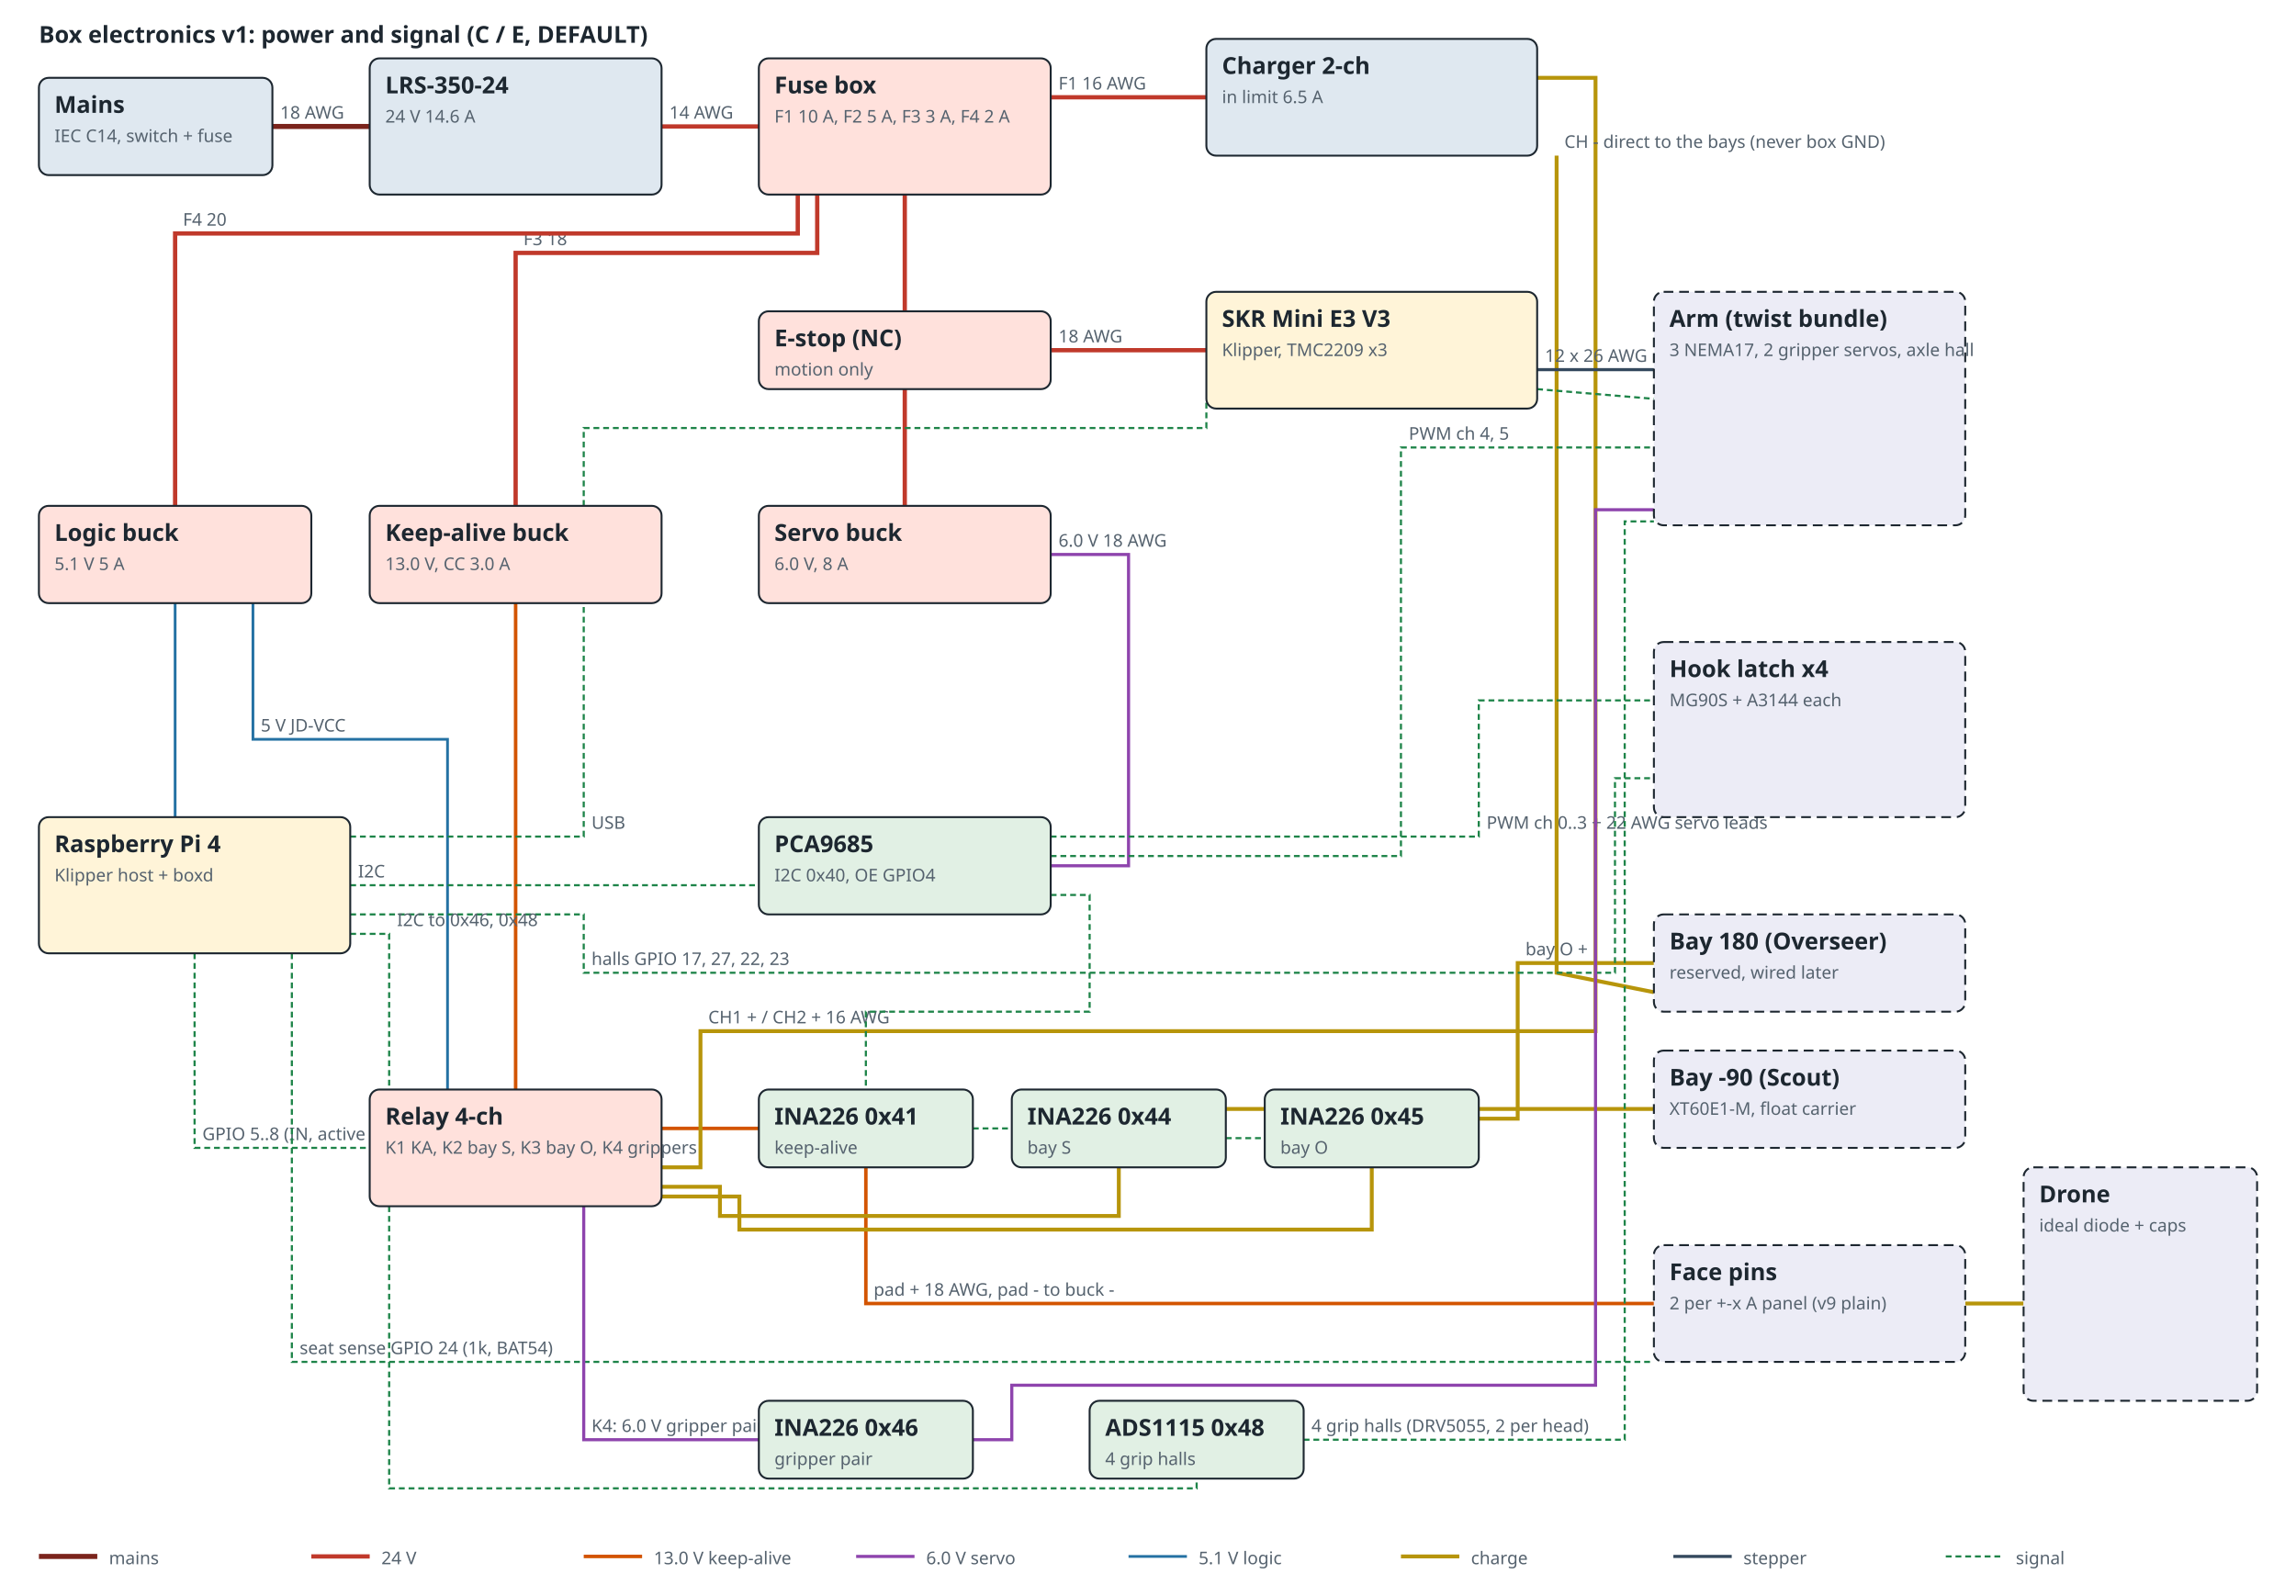
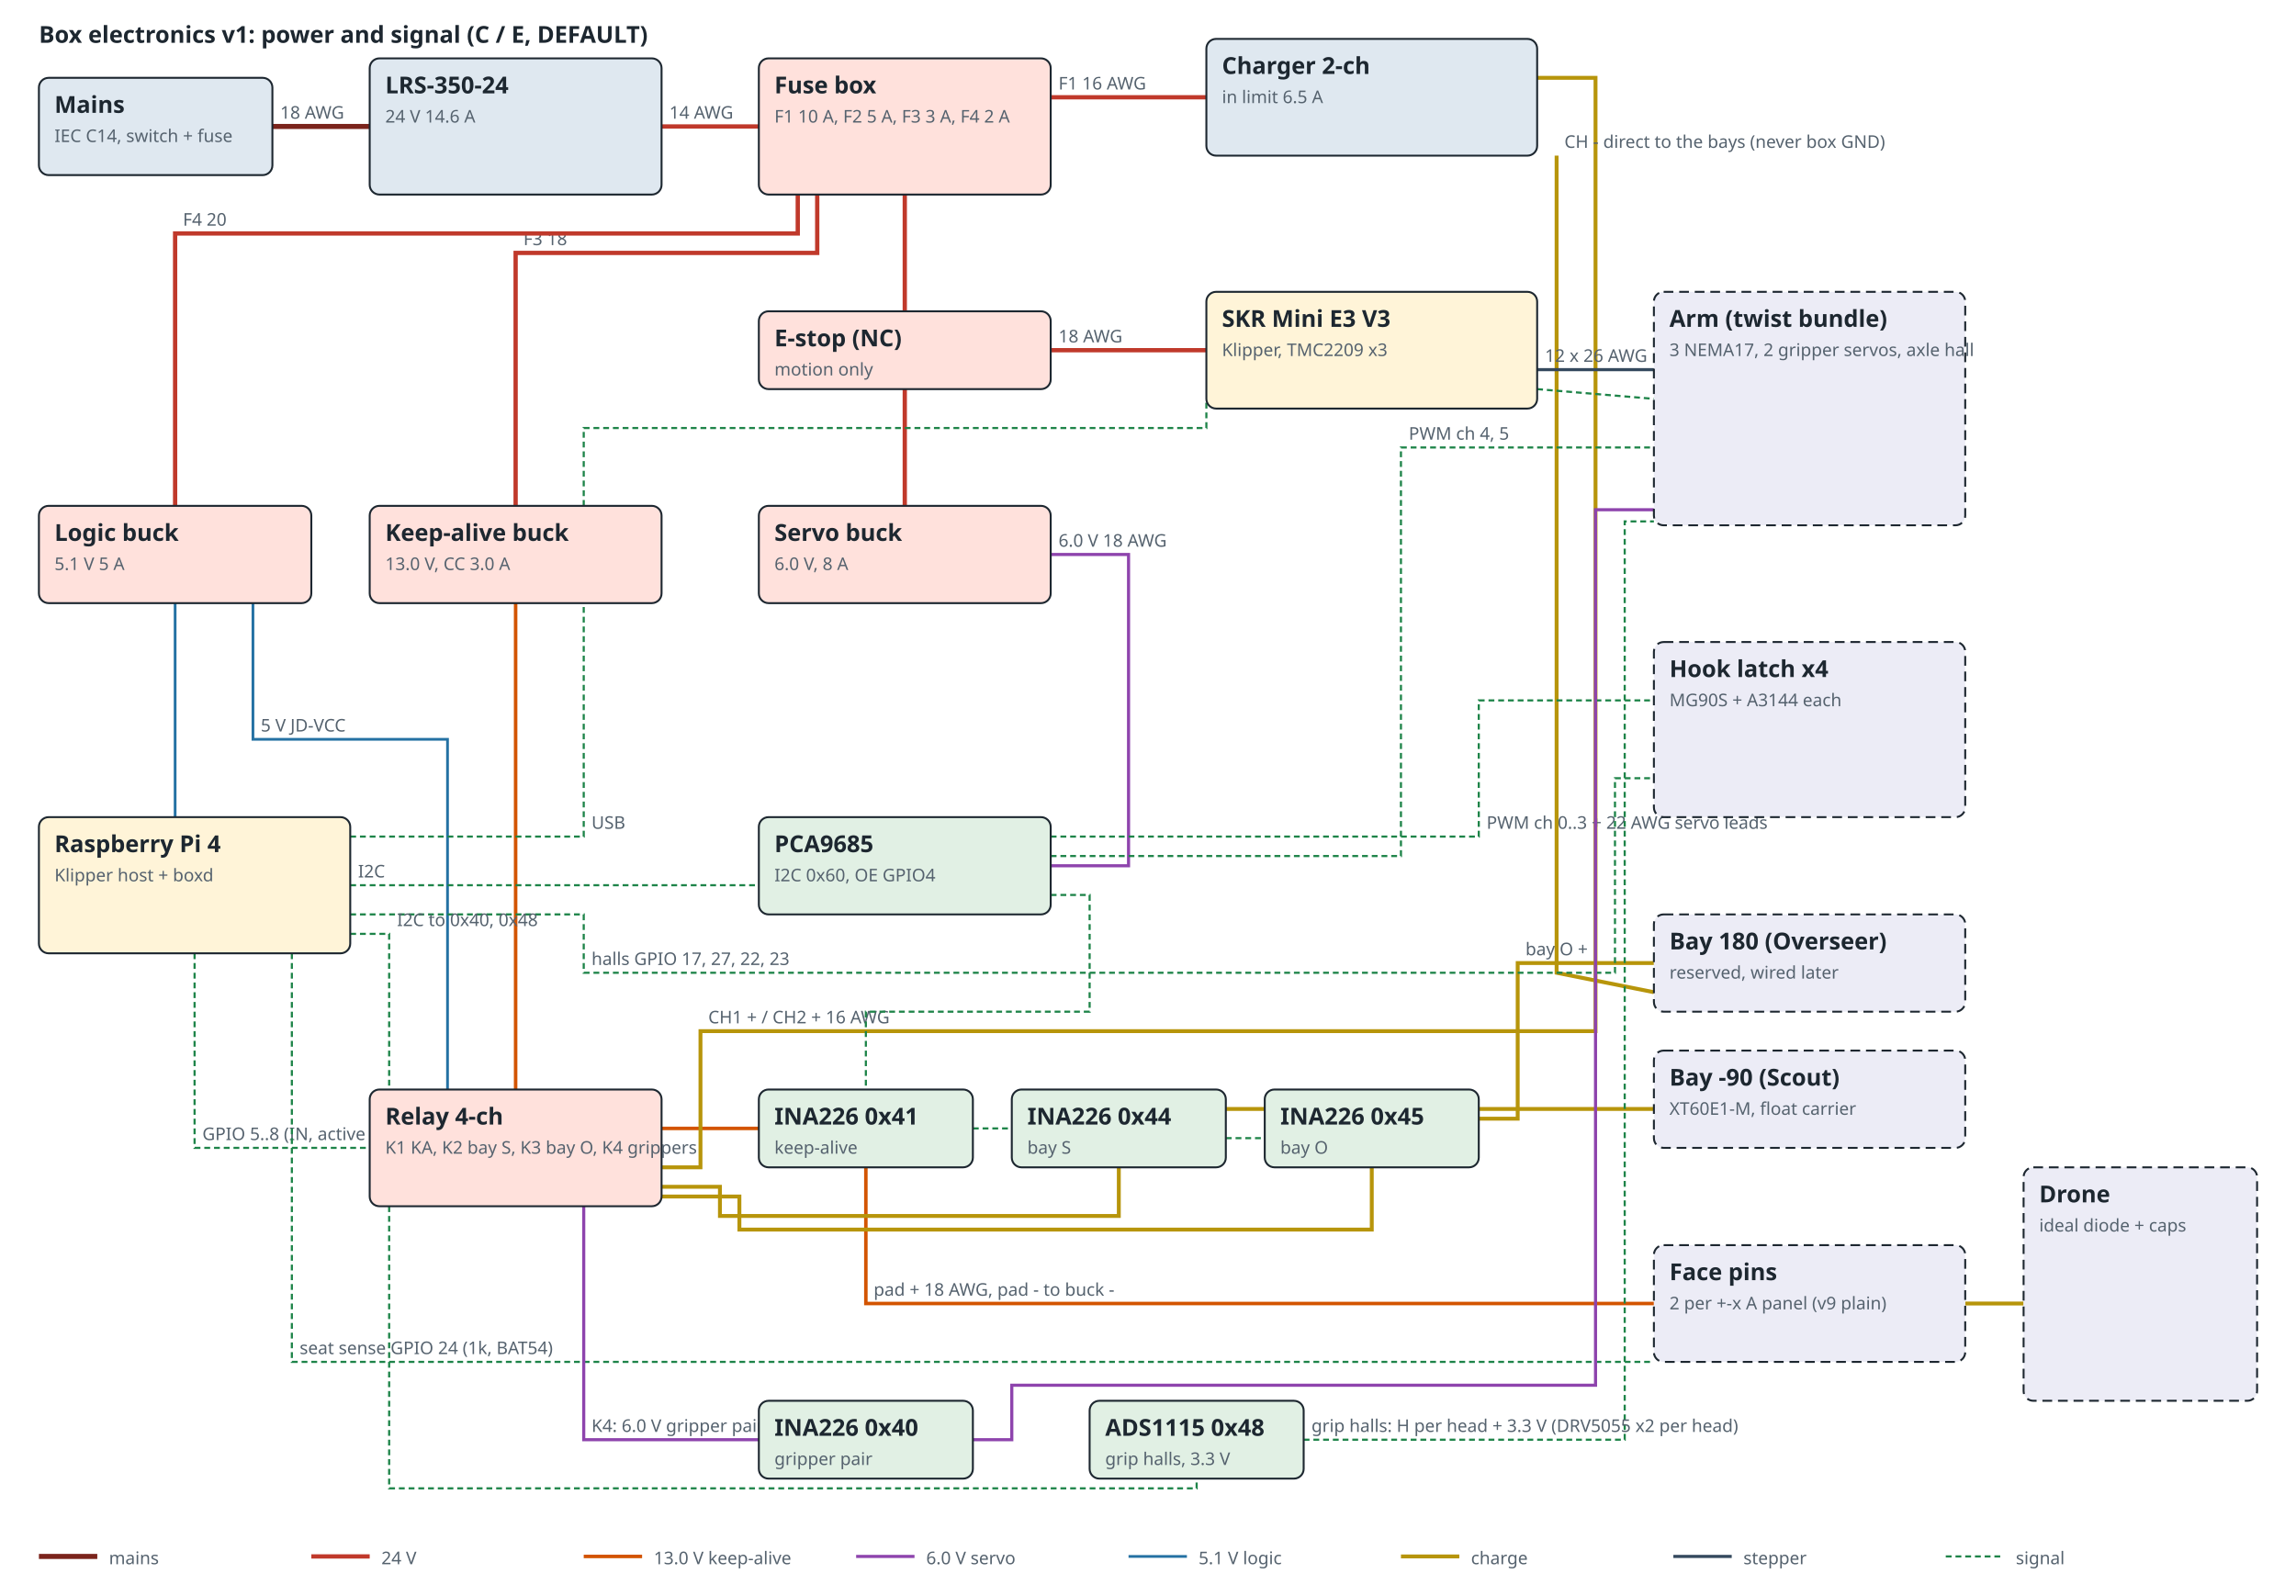
<svg xmlns="http://www.w3.org/2000/svg" viewBox="0 0 1180 820" width="100%" style="max-width:1180px;height:auto" role="img">
  <style>
.bg{fill:var(--bg,#ffffff)} .sheet{fill:var(--sheet,#eef3f6);stroke:var(--line,#8a97a3);stroke-width:1}
.ko{fill:var(--ko,#e2e2e2);stroke:var(--line,#8a97a3);stroke-dasharray:4 3}
.fix{fill:var(--fix,#dfe8f0);stroke:var(--ink,#1d2730);stroke-width:1}
.brd{fill:var(--brd,#fff4d8);stroke:var(--ink,#1d2730);stroke-width:1}
.pwr{fill:var(--pwr,#ffe1dc);stroke:var(--ink,#1d2730);stroke-width:1}
.sig{fill:var(--sig,#e1f0e4);stroke:var(--ink,#1d2730);stroke-width:1}
.off{fill:var(--off,#ececf6);stroke:var(--ink,#1d2730);stroke-width:1;stroke-dasharray:5 3}
.t{font:11px system-ui,sans-serif;fill:var(--ink,#1d2730)} .ts{font:9px system-ui,sans-serif;fill:var(--muted,#55626e)}
.tb{font:bold 12px system-ui,sans-serif;fill:var(--ink,#1d2730)}
.w24{stroke:var(--c24,#c0392b);stroke-width:2.2;fill:none} .w13{stroke:var(--c13,#d35400);stroke-width:1.8;fill:none}
.w6{stroke:var(--c6,#8e44ad);stroke-width:1.6;fill:none} .w5{stroke:var(--c5,#2471a3);stroke-width:1.4;fill:none}
.wch{stroke:var(--cch,#b7950b);stroke-width:2;fill:none} .wsg{stroke:var(--csg,#1e8449);stroke-width:1.1;fill:none;stroke-dasharray:3 2}
.wst{stroke:var(--cst,#34495e);stroke-width:1.6;fill:none} .wm{stroke:var(--cm,#7b241c);stroke-width:2.6;fill:none}
.arr{stroke:var(--ink,#1d2730);stroke-width:1.2;fill:none;marker-end:url(#ah)} .ab{stroke:var(--c24,#c0392b);stroke-width:1;fill:none;stroke-dasharray:4 3}
</style>
  <defs>
    <marker id="ah" viewBox="0 0 10 10" refX="9" refY="5" markerWidth="7" markerHeight="7" orient="auto">
      <path d="M0,0 L10,5 L0,10 z" fill="currentColor" />
    </marker>
  </defs>
  <rect class="bg" x="0" y="0" width="1180" height="820" />
  <path class="wm" d="M140,65 L190,65" />
  <text class="ts" x="144" y="61">18 AWG</text>
  <path class="w24" d="M340,65 L390,65" />
  <text class="ts" x="344" y="61">14 AWG</text>
  <path class="w24" d="M540,50 L620,50" />
  <text class="ts" x="544" y="46">F1 16 AWG</text>
  <path class="w24" d="M465,100 L465,160" />
  <text class="ts" x="469" y="96">F2 18</text>
  <path class="w24" d="M540,180 L620,180" />
  <text class="ts" x="544" y="176">18 AWG</text>
  <path class="w24" d="M465,200 L465,260" />
  <text class="ts" x="469" y="196">18</text>
  <path class="w24" d="M420,100 L420,130 L265,130 L265,260" />
  <text class="ts" x="269" y="126">F3 18</text>
  <path class="w24" d="M410,100 L410,120 L90,120 L90,260" />
  <text class="ts" x="94" y="116">F4 20</text>
  <path class="w5" d="M90,310 L90,420" />
  <text class="ts" x="94" y="306">5.1 V 20 AWG</text>
  <path class="w5" d="M130,310 L130,380 L230,380 L230,560" />
  <text class="ts" x="134" y="376">5 V JD-VCC</text>
  <path class="w6" d="M540,285 L580,285 L580,445 L540,445" />
  <text class="ts" x="544" y="281">6.0 V 18 AWG</text>
  <path class="w13" d="M265,310 L265,560" />
  <text class="ts" x="269" y="306">13.0 V 18 AWG</text>
  <path class="w13" d="M340,580 L390,580" />
  <path class="w13" d="M445,600 L445,670 L850,670" />
  <text class="ts" x="449" y="666">pad + 18 AWG, pad - to buck -</text>
  <path class="wch" d="M790,40 L820,40 L820,530 L360,530 L360,600 L340,600" />
  <text class="ts" x="364" y="526">CH1 + / CH2 + 16 AWG</text>
  <path class="wch" d="M340,610 L370,610 L370,625 L575,625 L575,600" />
  <path class="wch" d="M340,615 L380,615 L380,632 L705,632 L705,600" />
  <path class="wch" d="M630,570 L850,570" />
  <text class="ts" x="854" y="566">bay S + 16 AWG</text>
  <path class="wch" d="M760,575 L780,575 L780,495 L850,495" />
  <text class="ts" x="784" y="491">bay O +</text>
  <path class="wch" d="M800,80 L800,500 L850,510" />
  <text class="ts" x="804" y="76">CH - direct to the bays (never box GND)</text>
  <path class="wst" d="M790,190 L850,190" />
  <text class="ts" x="794" y="186">12 x 26 AWG</text>
  <path class="wsg" d="M180,455 L390,455" />
  <text class="ts" x="184" y="451">I2C</text>
  <path class="wsg" d="M540,460 L560,460 L560,520 L445,520 L445,560" />
  <path class="wsg" d="M500,580 L520,580" />
  <path class="wsg" d="M630,585 L650,585" />
  <path class="wsg" d="M100,490 L100,590 L190,590" />
  <text class="ts" x="104" y="586">GPIO 5..8 (IN, active low)</text>
  <path class="wsg" d="M540,430 L760,430 L760,360 L850,360" />
  <text class="ts" x="764" y="426">PWM ch 0..3 + 22 AWG servo leads</text>
  <path class="wsg" d="M540,440 L720,440 L720,230 L850,230" />
  <text class="ts" x="724" y="226">PWM ch 4, 5</text>
  <path class="wsg" d="M180,470 L300,470 L300,500 L830,500 L830,400 L850,400" />
  <text class="ts" x="304" y="496">halls GPIO 17, 27, 22, 23</text>
  <path class="wsg" d="M150,490 L150,700 L850,700" />
  <text class="ts" x="154" y="696">seat sense GPIO 24 (1k, BAT54)</text>
  <path class="wsg" d="M180,430 L300,430 L300,220 L620,220 L620,205" />
  <text class="ts" x="304" y="426">USB</text>
  <path class="wsg" d="M790,200 L850,205" />
  <path class="wch" d="M1010,670 L1040,670" />
  <path class="w6" d="M300,620 L300,740 L390,740" />
  <text class="ts" x="304" y="736">K4: 6.0 V gripper pair (twist), stall cut</text>
  <path class="w6" d="M500,740 L520,740 L520,712 L820,712 L820,262 L850,262" />
  <path class="wsg" d="M670,740 L835,740 L835,268 L850,268" />
-   <text class="ts" x="674" y="736">4 grip halls (DRV5055, 2 per head)</text>
+   <text class="ts" x="674" y="736">grip halls: H per head + 3.3 V (DRV5055 x2 per head)</text>
  <path class="wsg" d="M180,480 L200,480 L200,765 L615,765 L615,760" />
-   <text class="ts" x="204" y="476">I2C to 0x46, 0x48</text>
+   <text class="ts" x="204" y="476">I2C to 0x40, 0x48</text>
  <rect class="fix" x="20" y="40" width="120" height="50" rx="5" />
  <text class="tb" x="28" y="58">Mains</text>
  <text class="ts" x="28" y="73">IEC C14, switch + fuse</text>
  <rect class="fix" x="190" y="30" width="150" height="70" rx="5" />
  <text class="tb" x="198" y="48">LRS-350-24</text>
  <text class="ts" x="198" y="63">24 V 14.6 A</text>
  <rect class="pwr" x="390" y="30" width="150" height="70" rx="5" />
  <text class="tb" x="398" y="48">Fuse box</text>
  <text class="ts" x="398" y="63">F1 10 A, F2 5 A, F3 3 A, F4 2 A</text>
  <rect class="fix" x="620" y="20" width="170" height="60" rx="5" />
  <text class="tb" x="628" y="38">Charger 2-ch</text>
  <text class="ts" x="628" y="53">in limit 6.5 A</text>
  <rect class="pwr" x="390" y="160" width="150" height="40" rx="5" />
  <text class="tb" x="398" y="178">E-stop (NC)</text>
  <text class="ts" x="398" y="193">motion only</text>
  <rect class="brd" x="620" y="150" width="170" height="60" rx="5" />
  <text class="tb" x="628" y="168">SKR Mini E3 V3</text>
  <text class="ts" x="628" y="183">Klipper, TMC2209 x3</text>
  <rect class="pwr" x="390" y="260" width="150" height="50" rx="5" />
  <text class="tb" x="398" y="278">Servo buck</text>
  <text class="ts" x="398" y="293">6.0 V, 8 A</text>
  <rect class="pwr" x="190" y="260" width="150" height="50" rx="5" />
  <text class="tb" x="198" y="278">Keep-alive buck</text>
  <text class="ts" x="198" y="293">13.0 V, CC 3.0 A</text>
  <rect class="pwr" x="20" y="260" width="140" height="50" rx="5" />
  <text class="tb" x="28" y="278">Logic buck</text>
  <text class="ts" x="28" y="293">5.1 V 5 A</text>
  <rect class="brd" x="20" y="420" width="160" height="70" rx="5" />
  <text class="tb" x="28" y="438">Raspberry Pi 4</text>
  <text class="ts" x="28" y="453">Klipper host + boxd</text>
  <rect class="sig" x="390" y="420" width="150" height="50" rx="5" />
  <text class="tb" x="398" y="438">PCA9685</text>
-   <text class="ts" x="398" y="453">I2C 0x40, OE GPIO4</text>
+   <text class="ts" x="398" y="453">I2C 0x60, OE GPIO4</text>
  <rect class="pwr" x="190" y="560" width="150" height="60" rx="5" />
  <text class="tb" x="198" y="578">Relay 4-ch</text>
  <text class="ts" x="198" y="593">K1 KA, K2 bay S, K3 bay O, K4 grippers</text>
  <rect class="sig" x="390" y="560" width="110" height="40" rx="5" />
  <text class="tb" x="398" y="578">INA226 0x41</text>
  <text class="ts" x="398" y="593">keep-alive</text>
  <rect class="sig" x="520" y="560" width="110" height="40" rx="5" />
  <text class="tb" x="528" y="578">INA226 0x44</text>
  <text class="ts" x="528" y="593">bay S</text>
  <rect class="sig" x="650" y="560" width="110" height="40" rx="5" />
  <text class="tb" x="658" y="578">INA226 0x45</text>
  <text class="ts" x="658" y="593">bay O</text>
  <rect class="off" x="850" y="640" width="160" height="60" rx="5" />
  <text class="tb" x="858" y="658">Face pins</text>
  <text class="ts" x="858" y="673">2 per +-x A panel (v9 plain)</text>
  <rect class="off" x="850" y="540" width="160" height="50" rx="5" />
  <text class="tb" x="858" y="558">Bay -90 (Scout)</text>
  <text class="ts" x="858" y="573">XT60E1-M, float carrier</text>
  <rect class="off" x="850" y="470" width="160" height="50" rx="5" />
  <text class="tb" x="858" y="488">Bay 180 (Overseer)</text>
  <text class="ts" x="858" y="503">reserved, wired later</text>
  <rect class="off" x="850" y="150" width="160" height="120" rx="5" />
  <text class="tb" x="858" y="168">Arm (twist bundle)</text>
  <text class="ts" x="858" y="183">3 NEMA17, 2 gripper servos, axle hall</text>
  <rect class="off" x="850" y="330" width="160" height="90" rx="5" />
  <text class="tb" x="858" y="348">Hook latch x4</text>
  <text class="ts" x="858" y="363">MG90S + A3144 each</text>
  <rect class="off" x="1040" y="600" width="120" height="120" rx="5" />
  <text class="tb" x="1048" y="618">Drone</text>
  <text class="ts" x="1048" y="633">ideal diode + caps</text>
  <rect class="sig" x="390" y="720" width="110" height="40" rx="5" />
-   <text class="tb" x="398" y="738">INA226 0x46</text>
+   <text class="tb" x="398" y="738">INA226 0x40</text>
  <text class="ts" x="398" y="753">gripper pair</text>
  <rect class="sig" x="560" y="720" width="110" height="40" rx="5" />
  <text class="tb" x="568" y="738">ADS1115 0x48</text>
-   <text class="ts" x="568" y="753">4 grip halls</text>
+   <text class="ts" x="568" y="753">grip halls, 3.3 V</text>
  <text class="tb" x="20" y="22">Box electronics v1: power and signal (C / E, DEFAULT)</text>
  <path class="wm" d="M20,800 L50,800" />
  <text class="ts" x="56" y="804">mains</text>
  <path class="w24" d="M160,800 L190,800" />
  <text class="ts" x="196" y="804">24 V</text>
  <path class="w13" d="M300,800 L330,800" />
  <text class="ts" x="336" y="804">13.0 V keep-alive</text>
  <path class="w6" d="M440,800 L470,800" />
  <text class="ts" x="476" y="804">6.0 V servo</text>
  <path class="w5" d="M580,800 L610,800" />
  <text class="ts" x="616" y="804">5.1 V logic</text>
  <path class="wch" d="M720,800 L750,800" />
  <text class="ts" x="756" y="804">charge</text>
  <path class="wst" d="M860,800 L890,800" />
  <text class="ts" x="896" y="804">stepper</text>
  <path class="wsg" d="M1000,800 L1030,800" />
  <text class="ts" x="1036" y="804">signal</text>
</svg>
